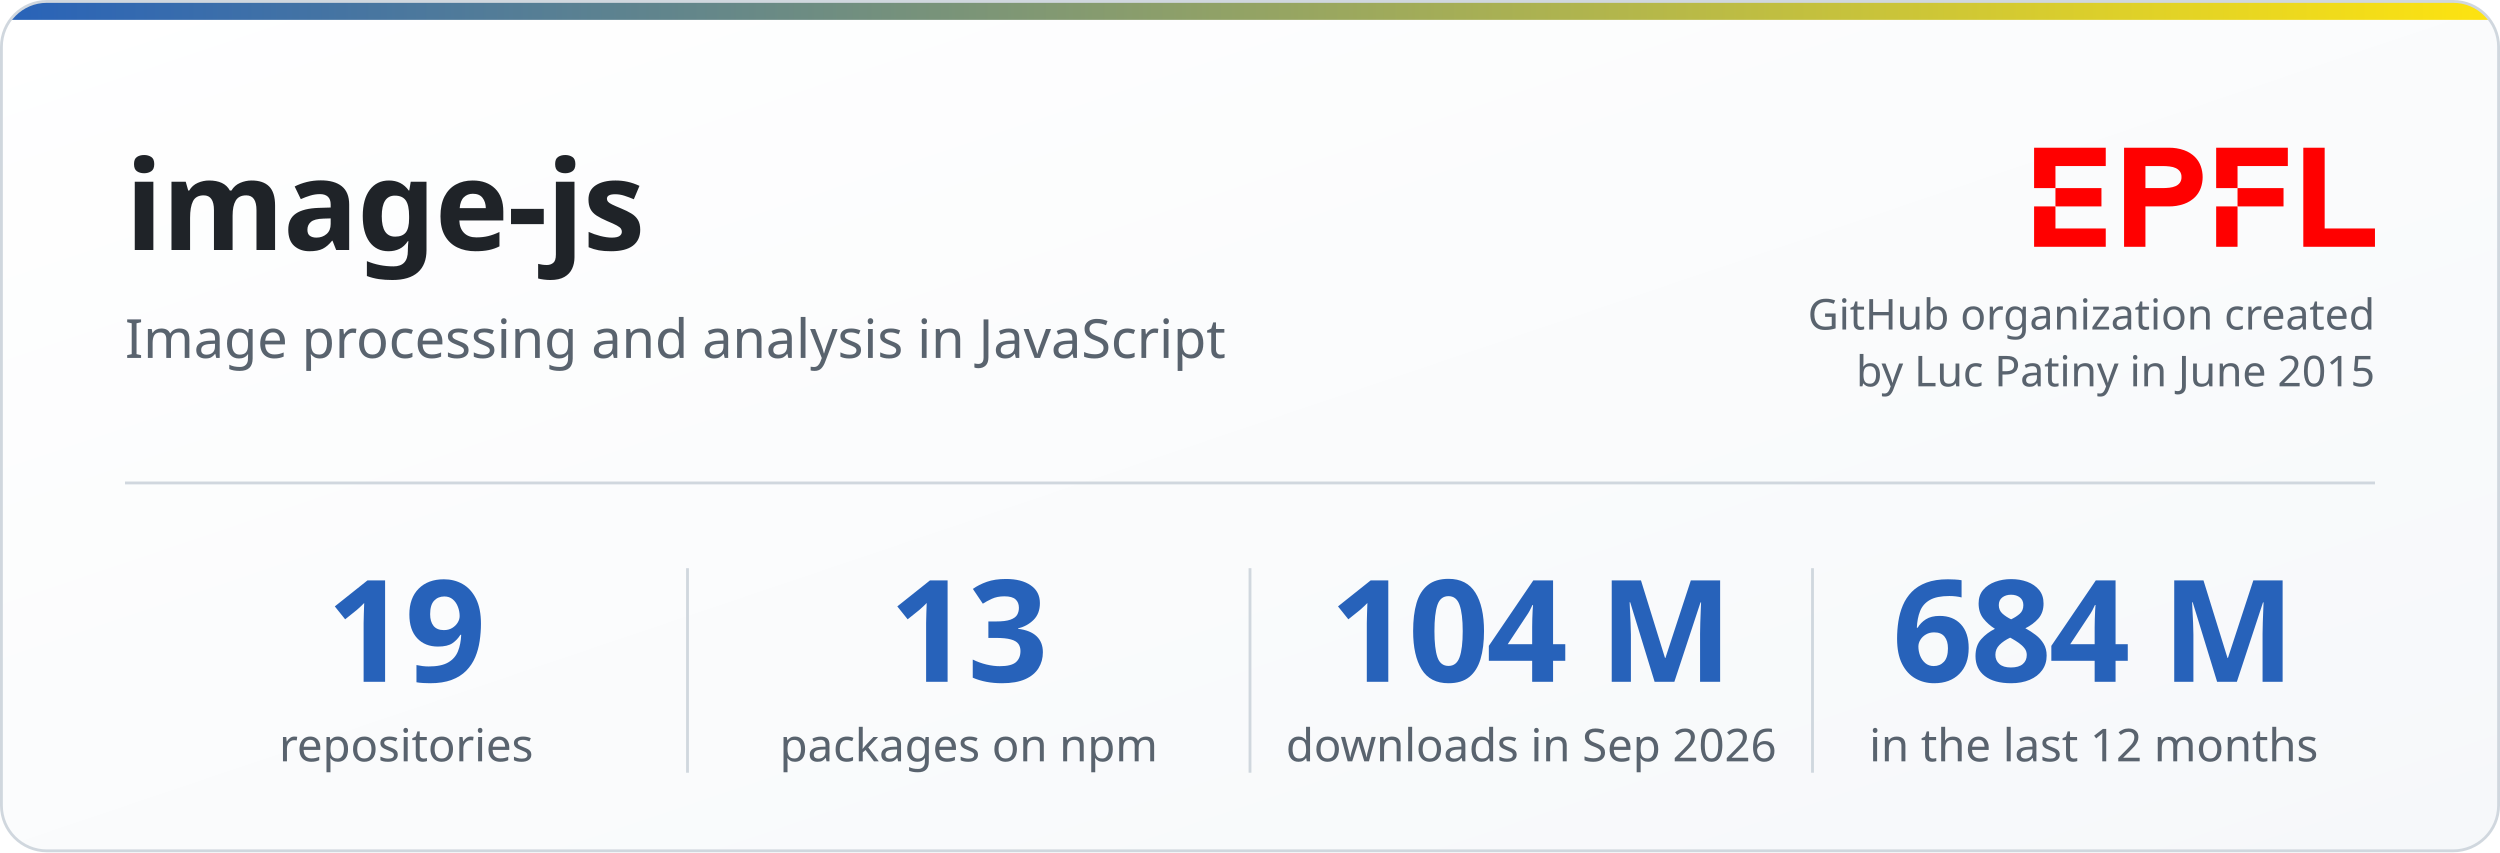
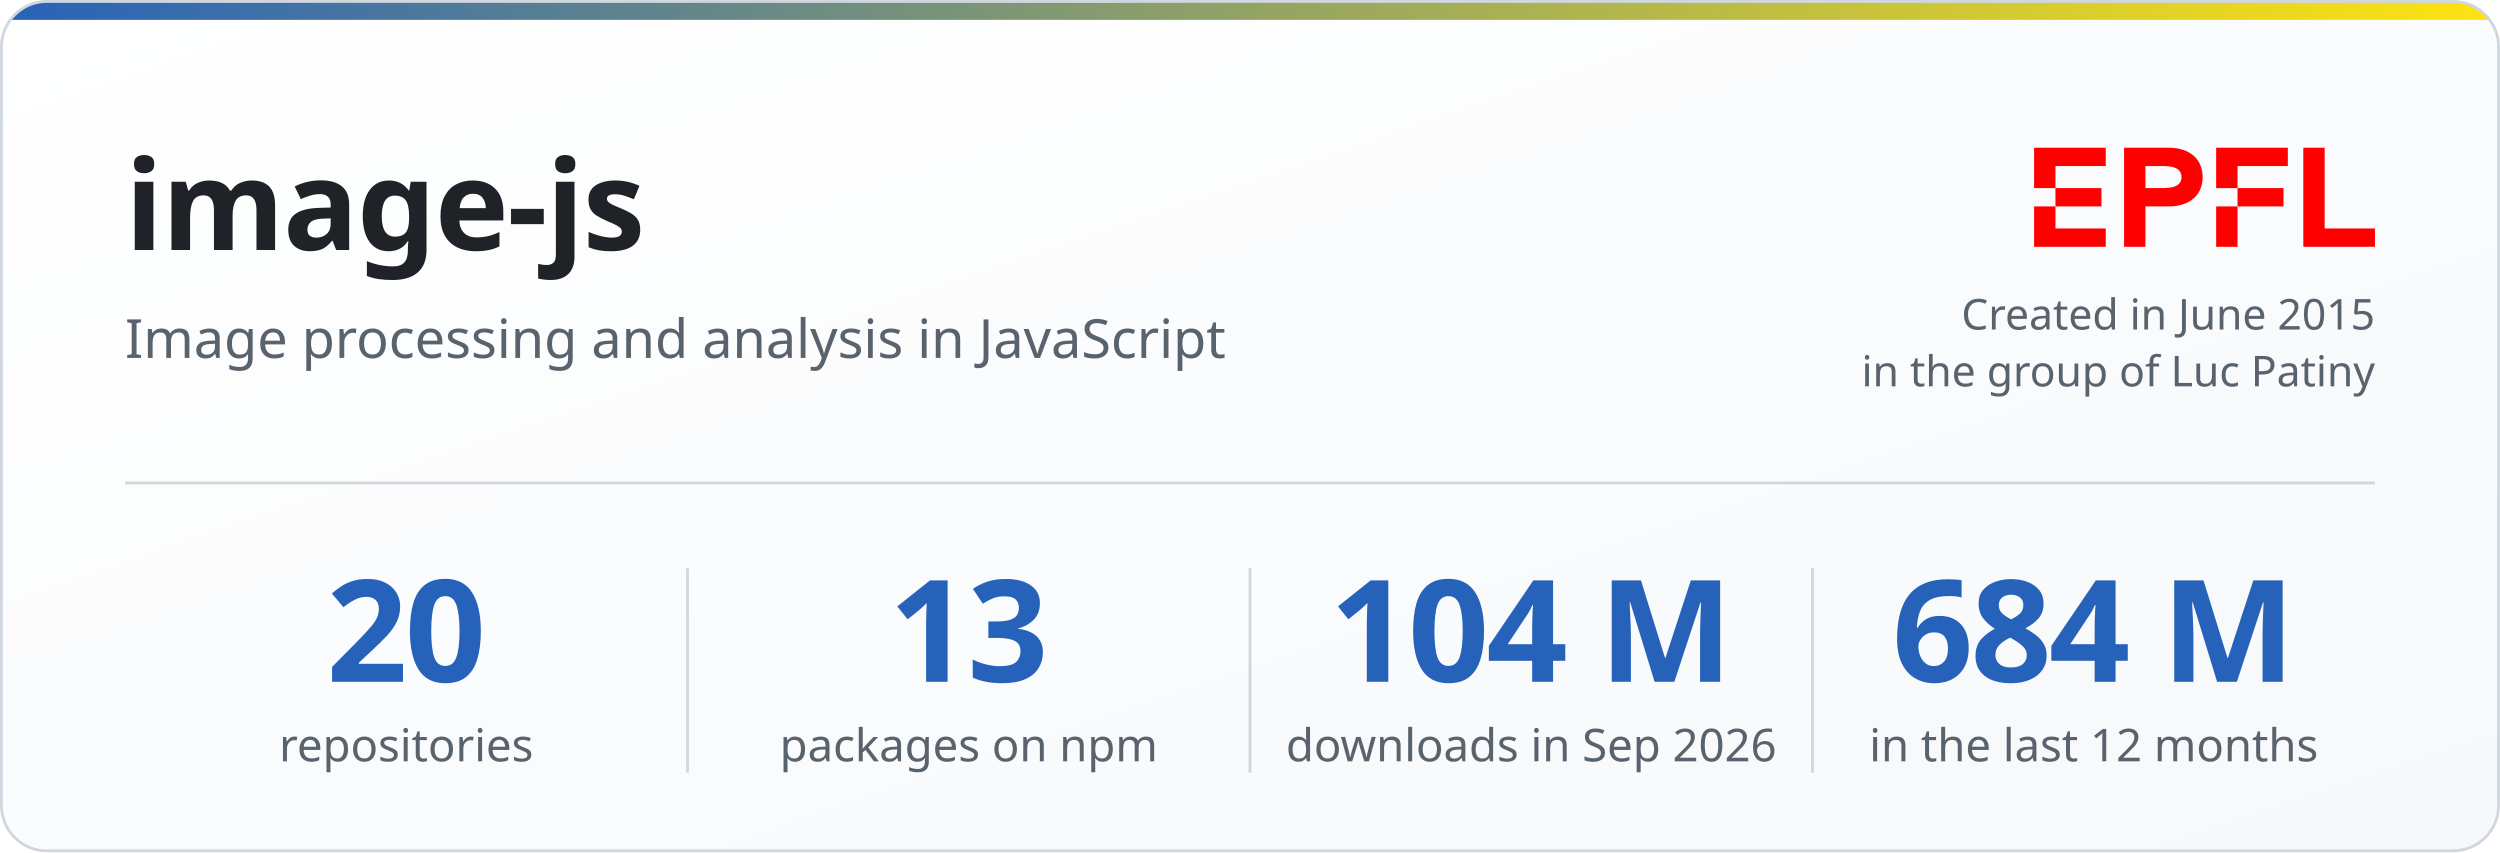
- <svg xmlns="http://www.w3.org/2000/svg" width="880" height="300" viewBox="0 0 880 300" role="img" aria-label="image-js: 19 repositories, 13 packages on npm, 104 M downloads in Sep 2026, 684 M in the last 12 months. GitHub organization created at EPFL by Luc Patiny in June 2015.">
+ <svg xmlns="http://www.w3.org/2000/svg" width="880" height="300" viewBox="0 0 880 300" role="img" aria-label="image-js: 20 repositories, 13 packages on npm, 104 M downloads in Sep 2026, 684 M in the last 12 months. GitHub organization created in June 2015 in the group of Luc Patiny at EPFL.">
  <style>
    text { font-family: -apple-system, BlinkMacSystemFont, 'Segoe UI', 'Noto Sans', Helvetica, Arial, sans-serif; }
    .title { font-size: 44px; font-weight: 700; letter-spacing: -0.5px; }
    .tagline { font-size: 19px; }
    .credit { font-size: 15px; }
    .number { font-size: 50px; font-weight: 700; letter-spacing: -1px; }
    .label { font-size: 16px; }
  </style>
  <defs>
    <linearGradient id="background" x1="0" y1="0" x2="1" y2="1">
      <stop offset="0" stop-color="#ffffff" />
      <stop offset="1" stop-color="#f6f8fa" />
    </linearGradient>
    <linearGradient id="bar" x1="0" y1="0" x2="1" y2="0">
      <stop offset="0" stop-color="#2762ba" />
      <stop offset="1" stop-color="#ffe40f" />
    </linearGradient>
    <clipPath id="card">
      <rect x="0.5" y="0.5" width="879" height="299" rx="16" />
    </clipPath>
  </defs>
  <g clip-path="url(#card)">
    <rect width="880" height="300" fill="url(#background)" />
    <rect width="880" height="7" fill="url(#bar)" />
  </g>
  <rect x="0.5" y="0.5" width="879" height="299" rx="16" fill="none" stroke="#d0d7de" />
  <text x="44" y="88" class="title" fill="#1f2328">image-js</text>
  <text x="44" y="126" class="tagline" fill="#59636e">Image processing and analysis in JavaScript</text>
  <g transform="translate(716 52) scale(0.6578947)" fill="#ff0000">
    <polygon points="0 21.6 11.43 21.6 11.43 9.8 38.34 9.8 38.34 0 0 0 0 21.6" />
    <polygon points="0 53 38.34 53 38.34 43.2 11.43 43.2 11.43 31.4 0 31.4 0 53" />
    <rect x="11.43" y="21.6" width="24.61" height="9.8" />
    <path d="M86,4.87a16.12,16.12,0,0,0-5.68-3.53A23.76,23.76,0,0,0,71.82,0H48.14V53H59.57V31.4H71.82a23.76,23.76,0,0,0,8.46-1.34A16.12,16.12,0,0,0,86,26.53a13.43,13.43,0,0,0,3.19-5,17.38,17.38,0,0,0,0-11.62A13.52,13.52,0,0,0,86,4.87ZM78,18.73a5.7,5.7,0,0,1-2.26,1.8,11.33,11.33,0,0,1-3.27.85,32,32,0,0,1-3.86.22H59.57V9.8h9.05a32,32,0,0,1,3.86.22,11,11,0,0,1,3.27.86A5.59,5.59,0,0,1,78,12.67a5,5,0,0,1,.86,3A5,5,0,0,1,78,18.73Z" />
    <polygon points="155.47 43.2 155.47 0 144.04 0 144.04 53 182.38 53 182.38 43.2 155.47 43.2" />
    <polygon points="97.42 21.6 108.85 21.6 108.85 9.8 135.76 9.8 135.76 0 97.42 0 97.42 21.6" />
    <rect x="97.42" y="31.4" width="11.43" height="21.6" />
    <rect x="108.85" y="21.6" width="24.61" height="9.8" />
  </g>
-   <text x="836" y="116" text-anchor="end" class="credit" fill="#59636e">GitHub organization created</text>
-   <text x="836" y="136" text-anchor="end" class="credit" fill="#59636e">by Luc Patiny in June 2015</text>
+   <text x="836" y="116" text-anchor="end" class="credit" fill="#59636e">Created in June 2015</text>
+   <text x="836" y="136" text-anchor="end" class="credit" fill="#59636e">in the group of Luc Patiny</text>
  <line x1="44" y1="170" x2="836" y2="170" stroke="#d0d7de" />
-   <text x="143" y="240" text-anchor="middle" class="number" fill="#2762ba">19</text>
+   <text x="143" y="240" text-anchor="middle" class="number" fill="#2762ba">20</text>
  <text x="143" y="268" text-anchor="middle" class="label" fill="#59636e">repositories</text>
  <line x1="242" y1="200" x2="242" y2="272" stroke="#d0d7de" />
  <text x="341" y="240" text-anchor="middle" class="number" fill="#2762ba">13</text>
  <text x="341" y="268" text-anchor="middle" class="label" fill="#59636e">packages on npm</text>
  <line x1="440" y1="200" x2="440" y2="272" stroke="#d0d7de" />
  <text x="539" y="240" text-anchor="middle" class="number" fill="#2762ba">104 M</text>
  <text x="539" y="268" text-anchor="middle" class="label" fill="#59636e">downloads in Sep 2026</text>
  <line x1="638" y1="200" x2="638" y2="272" stroke="#d0d7de" />
  <text x="737" y="240" text-anchor="middle" class="number" fill="#2762ba">684 M</text>
  <text x="737" y="268" text-anchor="middle" class="label" fill="#59636e">in the last 12 months</text>
</svg>
